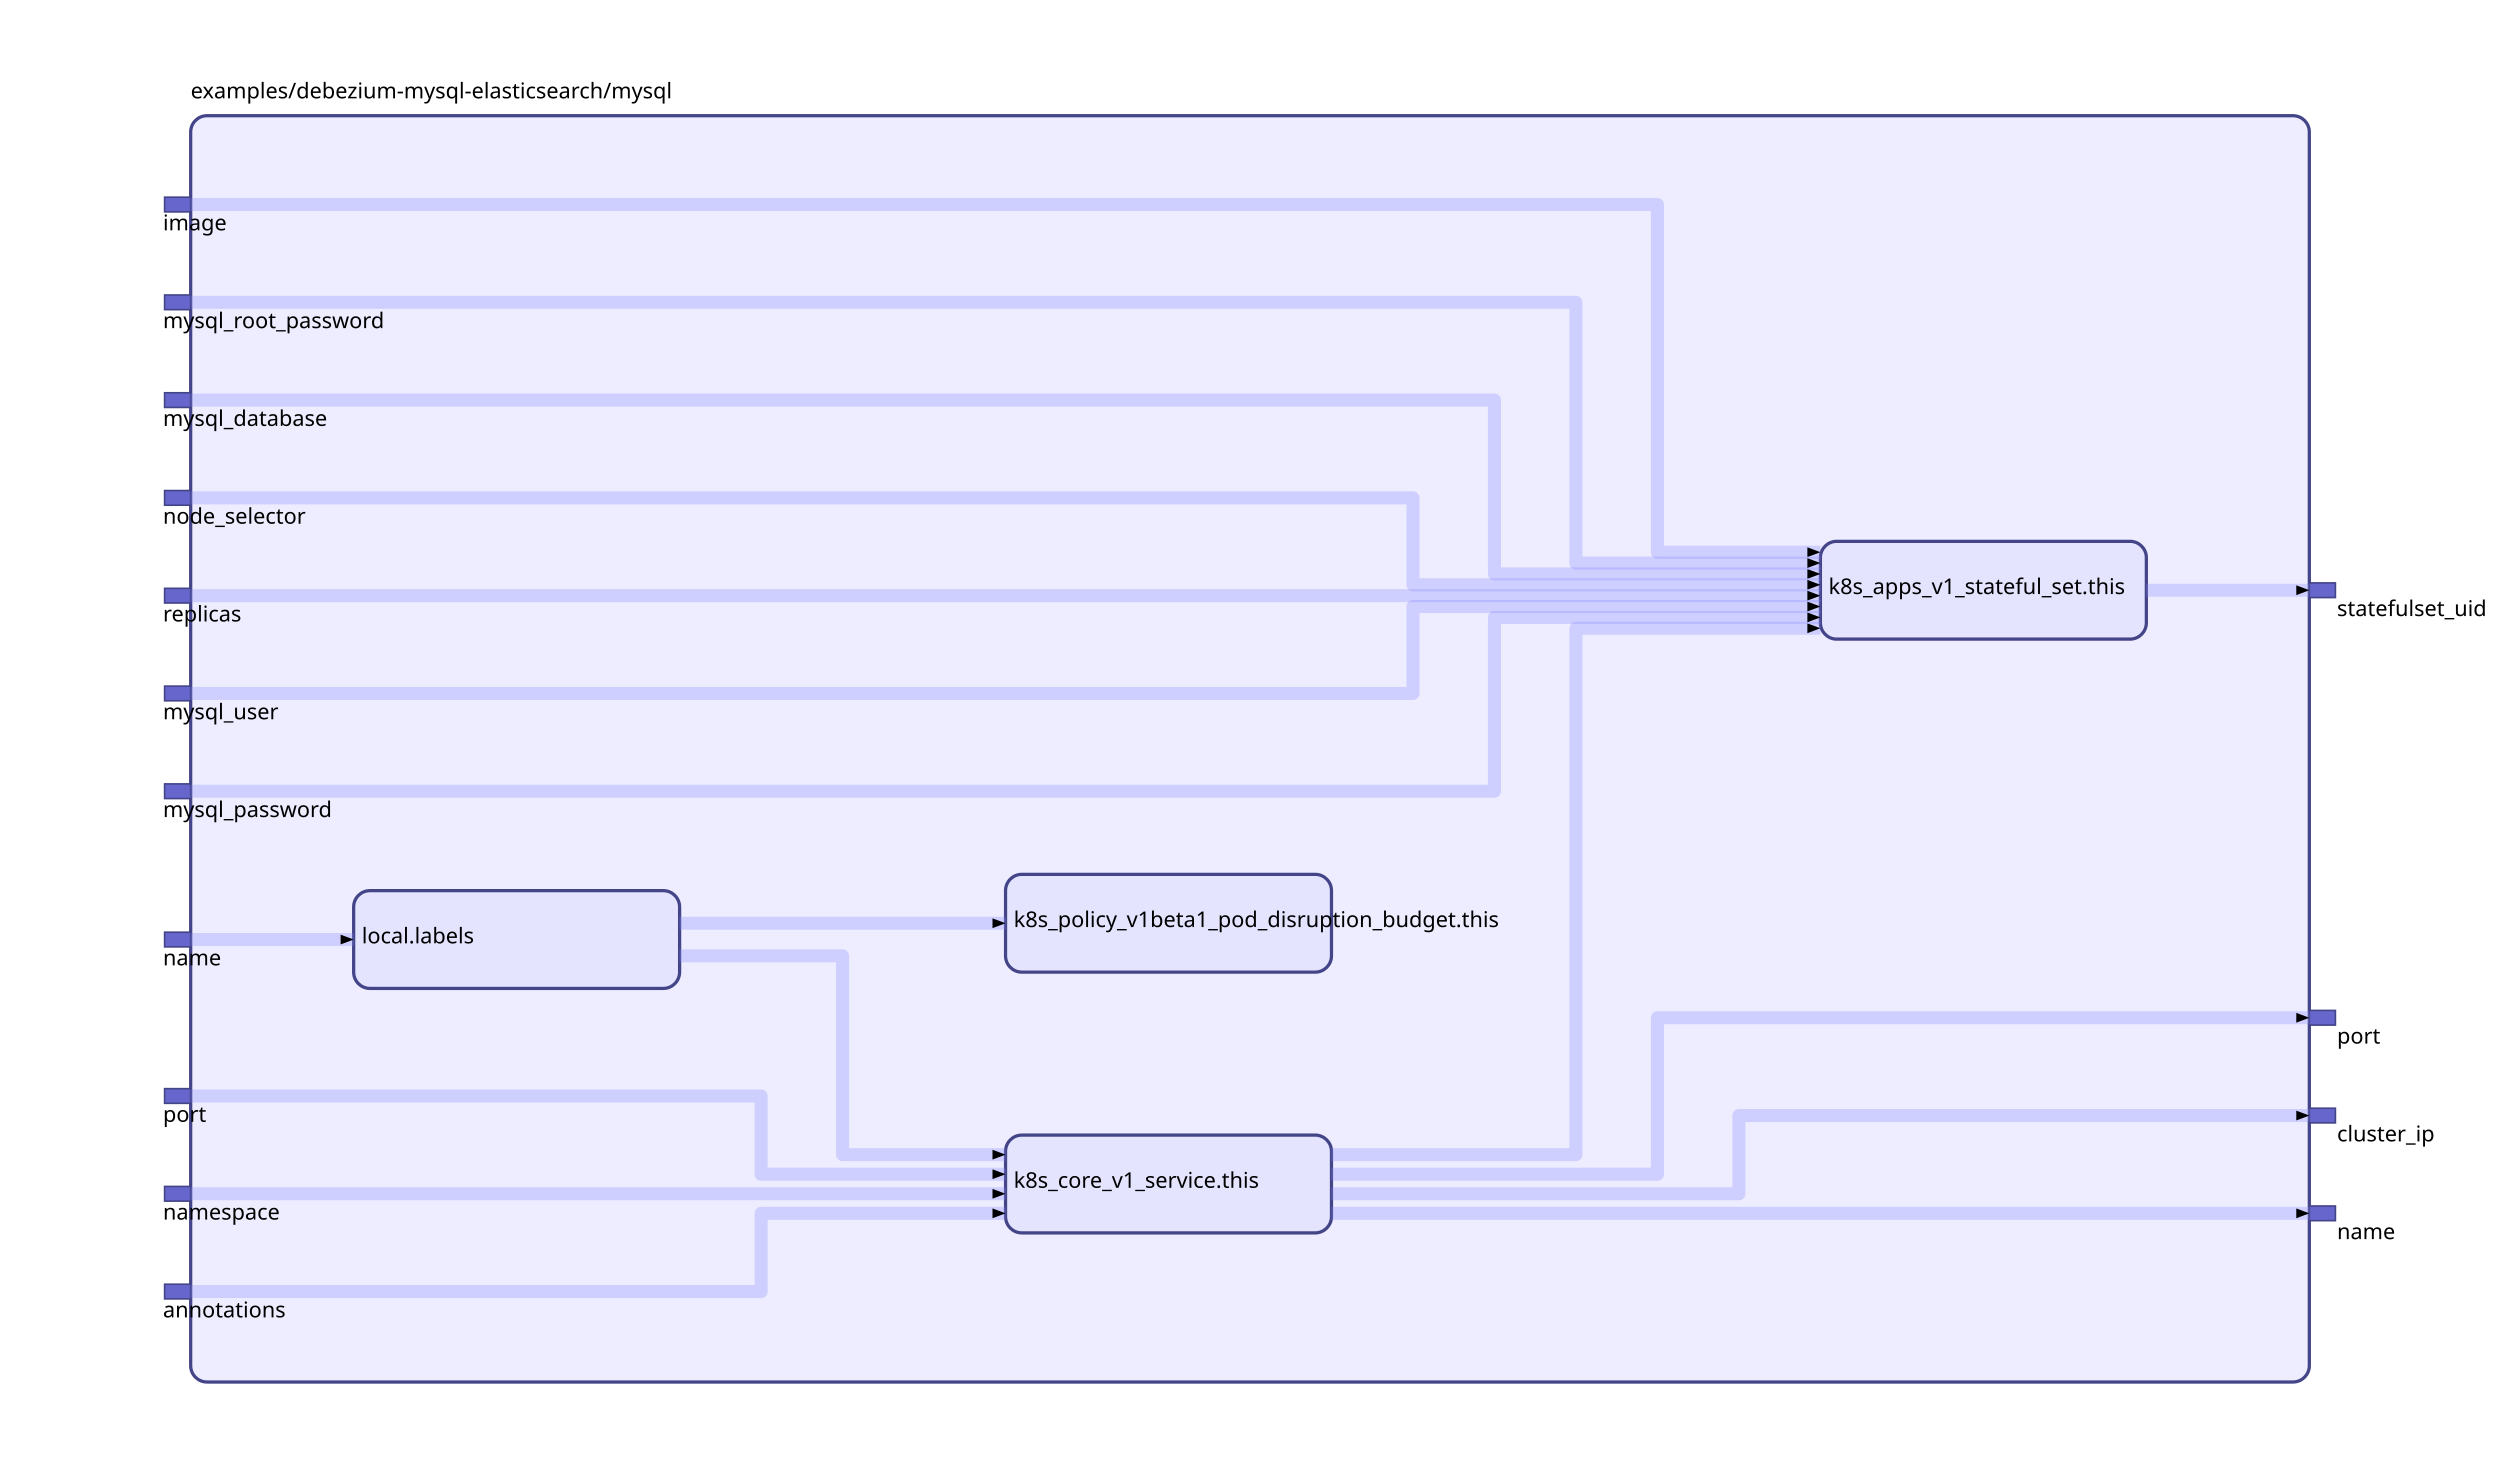
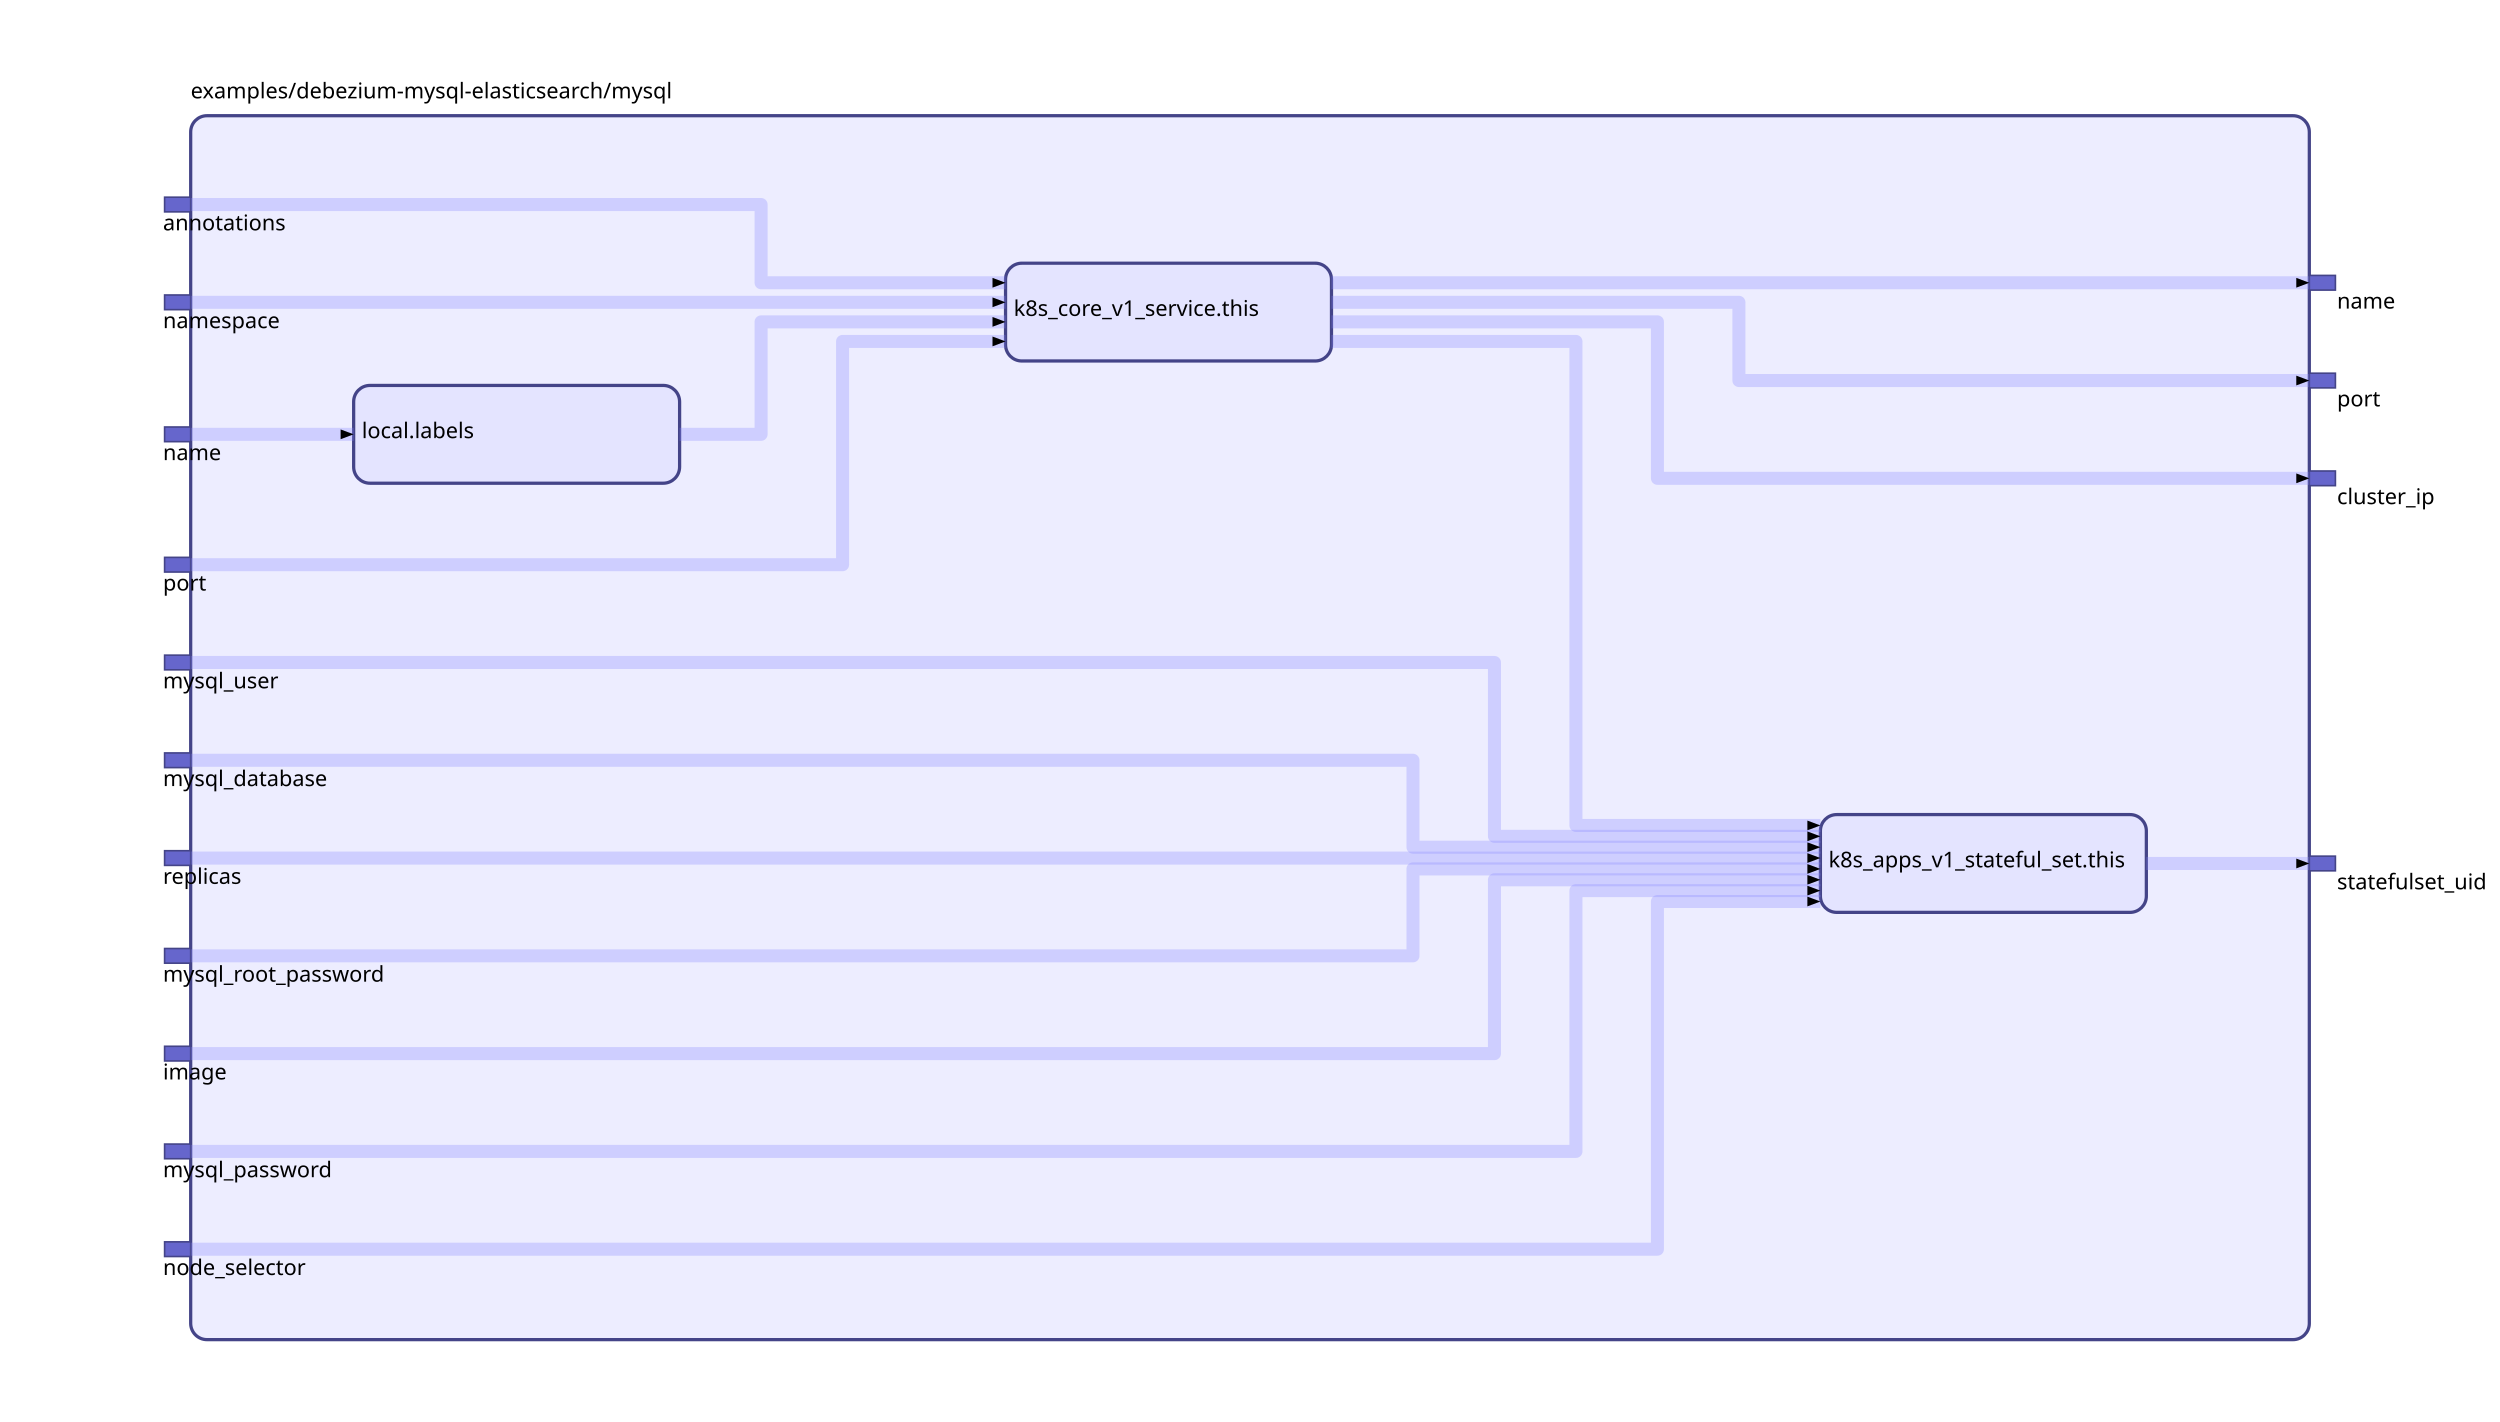
- <svg xmlns="http://www.w3.org/2000/svg" id="sprotty_1" class="sprotty-graph sprotty" tabindex="1002" viewBox="0 0 1534 898">
+ <svg xmlns="http://www.w3.org/2000/svg" id="sprotty_1" class="sprotty-graph sprotty" tabindex="1002" viewBox="0 0 1534 872">
  <style>
.elknode {
    stroke: #448;
    stroke-width: 2;
    fill: #ddf;
    fill-opacity: 0.5;
}

.elkport {
    stroke: #448;
    stroke-width: 1;
    fill: #66c;
}

.elkedge {
    fill: none;
    stroke: #88f;
    stroke-width: 8;
    stroke-opacity: 0.3;
    pointer-events: stroke;
    stroke-linejoin: round;
}

.elkedge:hover {
    stroke: #448;
    stroke-width: 8;
    stroke-opacity: 1;
    stroke-dasharray: 16px;
    stroke-dashoffset: 32px;
    animation: stroke 0.5s linear infinite;
}

@keyframes stroke {
    to {
        stroke-dashoffset: 0;
    }
}

.elkedge.arrow {
    fill: #336;
}

.elklabel {
    stroke-width: 0;
    stroke: #000;
    fill: #000;
    font-family: sans-serif;
    font-size: 10pt;
    dominant-baseline: hanging;
}

.elklabel:hover {
    font-size: 24pt;
}

.elkjunction {
    stroke: none;
    fill: #224;
}

.selected &gt; rect {
    stroke-width: 3;
}

.mouseover {
    stroke: #88f;
}
/*
 * Copyright (C) 2017 TypeFox and others.
 *
 * Licensed under the Apache License, Version 2.0 (the "License"); you may not use this file except in compliance with the License.
 * You may obtain a copy of the License at http://www.apache.org/licenses/LICENSE-2.0
 */

.sprotty {
    padding: 0px;
    font-family: "Helvetica Neue", Helvetica, Arial, sans-serif;
}

.sprotty-hidden {
    display: block;
    position: absolute;
    width: 0px;
    height: 0px;
}

.sprotty-popup {
    font-family: "Helvetica Neue", Helvetica, Arial, sans-serif;
    position: absolute;
    background: white;
    border-radius: 5px;
    border: 1px solid;
    max-width: 400px;
    min-width: 100px;
}

.sprotty-popup &gt; div {
    margin: 10px;
}

.sprotty-popup-closed {
    display: none;
}
</style>
  <g transform="scale(1) translate(0,0)">
    <g id="sprotty_3" transform="translate(117, 71)" opacity="1">
-       <rect class="elknode" x="0" y="0" rx="10" width="1300" height="777" />
-       <g id="sprotty_5" transform="translate(1000, 261.1667)" opacity="1">
+       <rect class="elknode" x="0" y="0" rx="10" width="1300" height="751" />
+       <g id="sprotty_5" transform="translate(1000, 428.8333)" opacity="1">
        <rect class="elknode" x="0" y="0" rx="10" width="200" height="60" />
        <text id="sprotty_6" class="elklabel" transform="translate(5, 22) translate(0, 0)" opacity="1">k8s_apps_v1_stateful_set.this</text>
      </g>
-       <g id="sprotty_7" transform="translate(500, 625.5)" opacity="1">
+       <g id="sprotty_7" transform="translate(500, 90.5)" opacity="1">
        <rect class="elknode" x="0" y="0" rx="10" width="200" height="60" />
        <text id="sprotty_8" class="elklabel" transform="translate(5, 22) translate(0, 0)" opacity="1">k8s_core_v1_service.this</text>
      </g>
-       <g id="sprotty_9" transform="translate(500, 465.5)" opacity="1">
+       <g id="sprotty_9" transform="translate(100, 165.5)" opacity="1">
        <rect class="elknode" x="0" y="0" rx="10" width="200" height="60" />
-         <text id="sprotty_10" class="elklabel" transform="translate(5, 22) translate(0, 0)" opacity="1">k8s_policy_v1beta1_pod_disruption_budget.this</text>
-       </g>
-       <g id="sprotty_33" transform="translate(100, 475.5)" opacity="1">
-         <rect class="elknode" x="0" y="0" rx="10" width="200" height="60" />
-         <text id="sprotty_34" class="elklabel" transform="translate(5, 22) translate(0, 0)" opacity="1">local.labels</text>
-       </g>
-       <g id="sprotty_12" transform="translate(-16, 50)" opacity="1">
+         <text id="sprotty_10" class="elklabel" transform="translate(5, 22) translate(0, 0)" opacity="1">local.labels</text>
+       </g>
+       <g id="sprotty_12" transform="translate(-16, 571)" opacity="1">
        <rect class="elkport" x="0" y="0" width="16" height="9" />
        <text id="sprotty_13" class="elklabel" transform="translate(-1, 10) translate(0, 0)" opacity="1">image</text>
      </g>
-       <g id="sprotty_15" transform="translate(-16, 170)" opacity="1">
+       <g id="sprotty_15" transform="translate(-16, 391)" opacity="1">
        <rect class="elkport" x="0" y="0" width="16" height="9" />
        <text id="sprotty_16" class="elklabel" transform="translate(-1, 10) translate(0, 0)" opacity="1">mysql_database</text>
      </g>
-       <g id="sprotty_18" transform="translate(-16, 410)" opacity="1">
+       <g id="sprotty_18" transform="translate(-16, 631)" opacity="1">
        <rect class="elkport" x="0" y="0" width="16" height="9" />
        <text id="sprotty_19" class="elklabel" transform="translate(-1, 10) translate(0, 0)" opacity="1">mysql_password</text>
      </g>
-       <g id="sprotty_21" transform="translate(-16, 110)" opacity="1">
+       <g id="sprotty_21" transform="translate(-16, 511)" opacity="1">
        <rect class="elkport" x="0" y="0" width="16" height="9" />
        <text id="sprotty_22" class="elklabel" transform="translate(-1, 10) translate(0, 0)" opacity="1">mysql_root_password</text>
      </g>
-       <g id="sprotty_24" transform="translate(-16, 350)" opacity="1">
+       <g id="sprotty_24" transform="translate(-16, 331)" opacity="1">
        <rect class="elkport" x="0" y="0" width="16" height="9" />
        <text id="sprotty_25" class="elklabel" transform="translate(-1, 10) translate(0, 0)" opacity="1">mysql_user</text>
      </g>
-       <g id="sprotty_27" transform="translate(-16, 230)" opacity="1">
+       <g id="sprotty_27" transform="translate(-16, 691)" opacity="1">
        <rect class="elkport" x="0" y="0" width="16" height="9" />
        <text id="sprotty_28" class="elklabel" transform="translate(-1, 10) translate(0, 0)" opacity="1">node_selector</text>
      </g>
-       <g id="sprotty_30" transform="translate(-16, 290)" opacity="1">
+       <g id="sprotty_30" transform="translate(-16, 451)" opacity="1">
        <rect class="elkport" x="0" y="0" width="16" height="9" />
        <text id="sprotty_31" class="elklabel" transform="translate(-1, 10) translate(0, 0)" opacity="1">replicas</text>
      </g>
-       <g id="sprotty_36" transform="translate(-16, 717)" opacity="1">
-         <rect class="elkport" x="0" y="0" width="16" height="9" />
-         <text id="sprotty_37" class="elklabel" transform="translate(-1, 10) translate(0, 0)" opacity="1">annotations</text>
-       </g>
-       <g id="sprotty_39" transform="translate(-16, 657)" opacity="1">
-         <rect class="elkport" x="0" y="0" width="16" height="9" />
-         <text id="sprotty_40" class="elklabel" transform="translate(-1, 10) translate(0, 0)" opacity="1">namespace</text>
-       </g>
-       <g id="sprotty_42" transform="translate(-16, 597)" opacity="1">
-         <rect class="elkport" x="0" y="0" width="16" height="9" />
-         <text id="sprotty_43" class="elklabel" transform="translate(-1, 10) translate(0, 0)" opacity="1">port</text>
-       </g>
-       <g id="sprotty_46" transform="translate(-16, 501)" opacity="1">
-         <rect class="elkport" x="0" y="0" width="16" height="9" />
-         <text id="sprotty_47" class="elklabel" transform="translate(-1, 10) translate(0, 0)" opacity="1">name</text>
-       </g>
-       <g id="sprotty_49" transform="translate(1300, 609)" opacity="1">
-         <rect class="elkport" x="0" y="0" width="16" height="9" />
-         <text id="sprotty_50" class="elklabel" transform="translate(17, 10) translate(0, 0)" opacity="1">cluster_ip</text>
-       </g>
-       <g id="sprotty_52" transform="translate(1300, 669)" opacity="1">
-         <rect class="elkport" x="0" y="0" width="16" height="9" />
-         <text id="sprotty_53" class="elklabel" transform="translate(17, 10) translate(0, 0)" opacity="1">name</text>
-       </g>
-       <g id="sprotty_55" transform="translate(1300, 549)" opacity="1">
-         <rect class="elkport" x="0" y="0" width="16" height="9" />
-         <text id="sprotty_56" class="elklabel" transform="translate(17, 10) translate(0, 0)" opacity="1">port</text>
-       </g>
-       <g id="sprotty_58" transform="translate(1300, 286.6667)" opacity="1">
-         <rect class="elkport" x="0" y="0" width="16" height="9" />
-         <text id="sprotty_59" class="elklabel" transform="translate(17, 10) translate(0, 0)" opacity="1">statefulset_uid</text>
+       <g id="sprotty_34" transform="translate(-16, 50)" opacity="1">
+         <rect class="elkport" x="0" y="0" width="16" height="9" />
+         <text id="sprotty_35" class="elklabel" transform="translate(-1, 10) translate(0, 0)" opacity="1">annotations</text>
+       </g>
+       <g id="sprotty_37" transform="translate(-16, 110)" opacity="1">
+         <rect class="elkport" x="0" y="0" width="16" height="9" />
+         <text id="sprotty_38" class="elklabel" transform="translate(-1, 10) translate(0, 0)" opacity="1">namespace</text>
+       </g>
+       <g id="sprotty_40" transform="translate(-16, 271)" opacity="1">
+         <rect class="elkport" x="0" y="0" width="16" height="9" />
+         <text id="sprotty_41" class="elklabel" transform="translate(-1, 10) translate(0, 0)" opacity="1">port</text>
+       </g>
+       <g id="sprotty_43" transform="translate(-16, 191)" opacity="1">
+         <rect class="elkport" x="0" y="0" width="16" height="9" />
+         <text id="sprotty_44" class="elklabel" transform="translate(-1, 10) translate(0, 0)" opacity="1">name</text>
+       </g>
+       <g id="sprotty_46" transform="translate(1300, 218)" opacity="1">
+         <rect class="elkport" x="0" y="0" width="16" height="9" />
+         <text id="sprotty_47" class="elklabel" transform="translate(17, 10) translate(0, 0)" opacity="1">cluster_ip</text>
+       </g>
+       <g id="sprotty_49" transform="translate(1300, 98)" opacity="1">
+         <rect class="elkport" x="0" y="0" width="16" height="9" />
+         <text id="sprotty_50" class="elklabel" transform="translate(17, 10) translate(0, 0)" opacity="1">name</text>
+       </g>
+       <g id="sprotty_52" transform="translate(1300, 158)" opacity="1">
+         <rect class="elkport" x="0" y="0" width="16" height="9" />
+         <text id="sprotty_53" class="elklabel" transform="translate(17, 10) translate(0, 0)" opacity="1">port</text>
+       </g>
+       <g id="sprotty_55" transform="translate(1300, 454.3333)" opacity="1">
+         <rect class="elkport" x="0" y="0" width="16" height="9" />
+         <text id="sprotty_56" class="elklabel" transform="translate(17, 10) translate(0, 0)" opacity="1">statefulset_uid</text>
      </g>
      <text id="sprotty_4" class="elklabel" transform="translate(0, -21) translate(0, 0)" opacity="1">examples/debezium-mysql-elasticsearch/mysql</text>
      <g id="sprotty_11" class="sprotty-edge" opacity="1">
-         <path class="elkedge" d="M 700,637.5 L 850,637.5 L 850,314.5 L 1000,314.5" />
-         <path class="edge arrow" d="M 0,0 L 8,-3 L 8,3 Z" transform="rotate(180 1000 314.5) translate(1000 314.5)" />
+         <path class="elkedge" d="M 700,138.5 L 850,138.5 L 850,435.5 L 1000,435.5" />
+         <path class="edge arrow" d="M 0,0 L 8,-3 L 8,3 Z" transform="rotate(180 1000 435.5) translate(1000 435.5)" />
      </g>
      <g id="sprotty_14" class="sprotty-edge" opacity="1">
-         <path class="elkedge" d="M 0,54.5 L 900,54.5 L 900,267.833 L 1000,267.833" />
-         <path class="edge arrow" d="M 0,0 L 8,-3 L 8,3 Z" transform="rotate(180 1000 267.8333) translate(1000 267.8333)" />
+         <path class="elkedge" d="M 0,575.5 L 800,575.5 L 800,468.833 L 1000,468.833" />
+         <path class="edge arrow" d="M 0,0 L 8,-3 L 8,3 Z" transform="rotate(180 1000 468.8333) translate(1000 468.8333)" />
      </g>
      <g id="sprotty_17" class="sprotty-edge" opacity="1">
-         <path class="elkedge" d="M 0,174.5 L 800,174.5 L 800,281.167 L 1000,281.167" />
-         <path class="edge arrow" d="M 0,0 L 8,-3 L 8,3 Z" transform="rotate(180 1000 281.1667) translate(1000 281.1667)" />
+         <path class="elkedge" d="M 0,395.5 L 750,395.5 L 750,448.833 L 1000,448.833" />
+         <path class="edge arrow" d="M 0,0 L 8,-3 L 8,3 Z" transform="rotate(180 1000 448.8333) translate(1000 448.8333)" />
      </g>
      <g id="sprotty_20" class="sprotty-edge" opacity="1">
-         <path class="elkedge" d="M 0,414.5 L 800,414.5 L 800,307.833 L 1000,307.833" />
-         <path class="edge arrow" d="M 0,0 L 8,-3 L 8,3 Z" transform="rotate(180 1000 307.8333) translate(1000 307.8333)" />
+         <path class="elkedge" d="M 0,635.5 L 850,635.5 L 850,475.5 L 1000,475.5" />
+         <path class="edge arrow" d="M 0,0 L 8,-3 L 8,3 Z" transform="rotate(180 1000 475.5) translate(1000 475.5)" />
      </g>
      <g id="sprotty_23" class="sprotty-edge" opacity="1">
-         <path class="elkedge" d="M 0,114.5 L 850,114.5 L 850,274.5 L 1000,274.5" />
-         <path class="edge arrow" d="M 0,0 L 8,-3 L 8,3 Z" transform="rotate(180 1000 274.5) translate(1000 274.5)" />
+         <path class="elkedge" d="M 0,515.5 L 750,515.5 L 750,462.167 L 1000,462.167" />
+         <path class="edge arrow" d="M 0,0 L 8,-3 L 8,3 Z" transform="rotate(180 1000 462.1667) translate(1000 462.1667)" />
      </g>
      <g id="sprotty_26" class="sprotty-edge" opacity="1">
-         <path class="elkedge" d="M 0,354.5 L 750,354.5 L 750,301.167 L 1000,301.167" />
-         <path class="edge arrow" d="M 0,0 L 8,-3 L 8,3 Z" transform="rotate(180 1000 301.1667) translate(1000 301.1667)" />
+         <path class="elkedge" d="M 0,335.5 L 800,335.5 L 800,442.167 L 1000,442.167" />
+         <path class="edge arrow" d="M 0,0 L 8,-3 L 8,3 Z" transform="rotate(180 1000 442.1667) translate(1000 442.1667)" />
      </g>
      <g id="sprotty_29" class="sprotty-edge" opacity="1">
-         <path class="elkedge" d="M 0,234.5 L 750,234.5 L 750,287.833 L 1000,287.833" />
-         <path class="edge arrow" d="M 0,0 L 8,-3 L 8,3 Z" transform="rotate(180 1000 287.8333) translate(1000 287.8333)" />
+         <path class="elkedge" d="M 0,695.5 L 900,695.5 L 900,482.167 L 1000,482.167" />
+         <path class="edge arrow" d="M 0,0 L 8,-3 L 8,3 Z" transform="rotate(180 1000 482.1667) translate(1000 482.1667)" />
      </g>
      <g id="sprotty_32" class="sprotty-edge" opacity="1">
-         <path class="elkedge" d="M 0,294.5 L 1000,294.5" />
-         <path class="edge arrow" d="M 0,0 L 8,-3 L 8,3 Z" transform="rotate(180 1000 294.5) translate(1000 294.5)" />
-       </g>
-       <g id="sprotty_35" class="sprotty-edge" opacity="1">
-         <path class="elkedge" d="M 300,515.5 L 400,515.5 L 400,637.5 L 500,637.5" />
-         <path class="edge arrow" d="M 0,0 L 8,-3 L 8,3 Z" transform="rotate(180 500 637.5) translate(500 637.5)" />
-       </g>
-       <g id="sprotty_38" class="sprotty-edge" opacity="1">
-         <path class="elkedge" d="M 0,721.5 L 350,721.5 L 350,673.5 L 500,673.5" />
-         <path class="edge arrow" d="M 0,0 L 8,-3 L 8,3 Z" transform="rotate(180 500 673.5) translate(500 673.5)" />
-       </g>
-       <g id="sprotty_41" class="sprotty-edge" opacity="1">
-         <path class="elkedge" d="M 0,661.5 L 500,661.5" />
-         <path class="edge arrow" d="M 0,0 L 8,-3 L 8,3 Z" transform="rotate(180 500 661.5) translate(500 661.5)" />
-       </g>
-       <g id="sprotty_44" class="sprotty-edge" opacity="1">
-         <path class="elkedge" d="M 0,601.5 L 350,601.5 L 350,649.5 L 500,649.5" />
-         <path class="edge arrow" d="M 0,0 L 8,-3 L 8,3 Z" transform="rotate(180 500 649.5) translate(500 649.5)" />
+         <path class="elkedge" d="M 0,455.5 L 1000,455.5" />
+         <path class="edge arrow" d="M 0,0 L 8,-3 L 8,3 Z" transform="rotate(180 1000 455.5) translate(1000 455.5)" />
+       </g>
+       <g id="sprotty_33" class="sprotty-edge" opacity="1">
+         <path class="elkedge" d="M 300,195.5 L 350,195.5 L 350,126.5 L 500,126.5" />
+         <path class="edge arrow" d="M 0,0 L 8,-3 L 8,3 Z" transform="rotate(180 500 126.5) translate(500 126.5)" />
+       </g>
+       <g id="sprotty_36" class="sprotty-edge" opacity="1">
+         <path class="elkedge" d="M 0,54.5 L 350,54.5 L 350,102.5 L 500,102.5" />
+         <path class="edge arrow" d="M 0,0 L 8,-3 L 8,3 Z" transform="rotate(180 500 102.5) translate(500 102.5)" />
+       </g>
+       <g id="sprotty_39" class="sprotty-edge" opacity="1">
+         <path class="elkedge" d="M 0,114.5 L 500,114.5" />
+         <path class="edge arrow" d="M 0,0 L 8,-3 L 8,3 Z" transform="rotate(180 500 114.5) translate(500 114.5)" />
+       </g>
+       <g id="sprotty_42" class="sprotty-edge" opacity="1">
+         <path class="elkedge" d="M 0,275.5 L 400,275.5 L 400,138.5 L 500,138.5" />
+         <path class="edge arrow" d="M 0,0 L 8,-3 L 8,3 Z" transform="rotate(180 500 138.5) translate(500 138.5)" />
      </g>
      <g id="sprotty_45" class="sprotty-edge" opacity="1">
-         <path class="elkedge" d="M 300,495.5 L 500,495.5" />
-         <path class="edge arrow" d="M 0,0 L 8,-3 L 8,3 Z" transform="rotate(180 500 495.5) translate(500 495.5)" />
+         <path class="elkedge" d="M 0,195.5 L 100,195.5" />
+         <path class="edge arrow" d="M 0,0 L 8,-3 L 8,3 Z" transform="rotate(180 100 195.5) translate(100 195.5)" />
      </g>
      <g id="sprotty_48" class="sprotty-edge" opacity="1">
-         <path class="elkedge" d="M 0,505.5 L 100,505.5" />
-         <path class="edge arrow" d="M 0,0 L 8,-3 L 8,3 Z" transform="rotate(180 100 505.5) translate(100 505.5)" />
+         <path class="elkedge" d="M 700,126.5 L 900,126.5 L 900,222.5 L 1300,222.5" />
+         <path class="edge arrow" d="M 0,0 L 8,-3 L 8,3 Z" transform="rotate(180 1300 222.5) translate(1300 222.5)" />
      </g>
      <g id="sprotty_51" class="sprotty-edge" opacity="1">
-         <path class="elkedge" d="M 700,661.5 L 950,661.5 L 950,613.5 L 1300,613.5" />
-         <path class="edge arrow" d="M 0,0 L 8,-3 L 8,3 Z" transform="rotate(180 1300 613.5) translate(1300 613.5)" />
+         <path class="elkedge" d="M 700,102.5 L 1300,102.5" />
+         <path class="edge arrow" d="M 0,0 L 8,-3 L 8,3 Z" transform="rotate(180 1300 102.5) translate(1300 102.5)" />
      </g>
      <g id="sprotty_54" class="sprotty-edge" opacity="1">
-         <path class="elkedge" d="M 700,673.5 L 1300,673.5" />
-         <path class="edge arrow" d="M 0,0 L 8,-3 L 8,3 Z" transform="rotate(180 1300 673.5) translate(1300 673.5)" />
+         <path class="elkedge" d="M 700,114.5 L 950,114.5 L 950,162.5 L 1300,162.5" />
+         <path class="edge arrow" d="M 0,0 L 8,-3 L 8,3 Z" transform="rotate(180 1300 162.5) translate(1300 162.5)" />
      </g>
      <g id="sprotty_57" class="sprotty-edge" opacity="1">
-         <path class="elkedge" d="M 700,649.5 L 900,649.5 L 900,553.5 L 1300,553.5" />
-         <path class="edge arrow" d="M 0,0 L 8,-3 L 8,3 Z" transform="rotate(180 1300 553.5) translate(1300 553.5)" />
-       </g>
-       <g id="sprotty_60" class="sprotty-edge" opacity="1">
-         <path class="elkedge" d="M 1200,291.167 L 1300,291.167" />
-         <path class="edge arrow" d="M 0,0 L 8,-3 L 8,3 Z" transform="rotate(180 1300 291.1667) translate(1300 291.1667)" />
+         <path class="elkedge" d="M 1200,458.833 L 1300,458.833" />
+         <path class="edge arrow" d="M 0,0 L 8,-3 L 8,3 Z" transform="rotate(180 1300 458.8333) translate(1300 458.8333)" />
      </g>
    </g>
  </g>
</svg>
